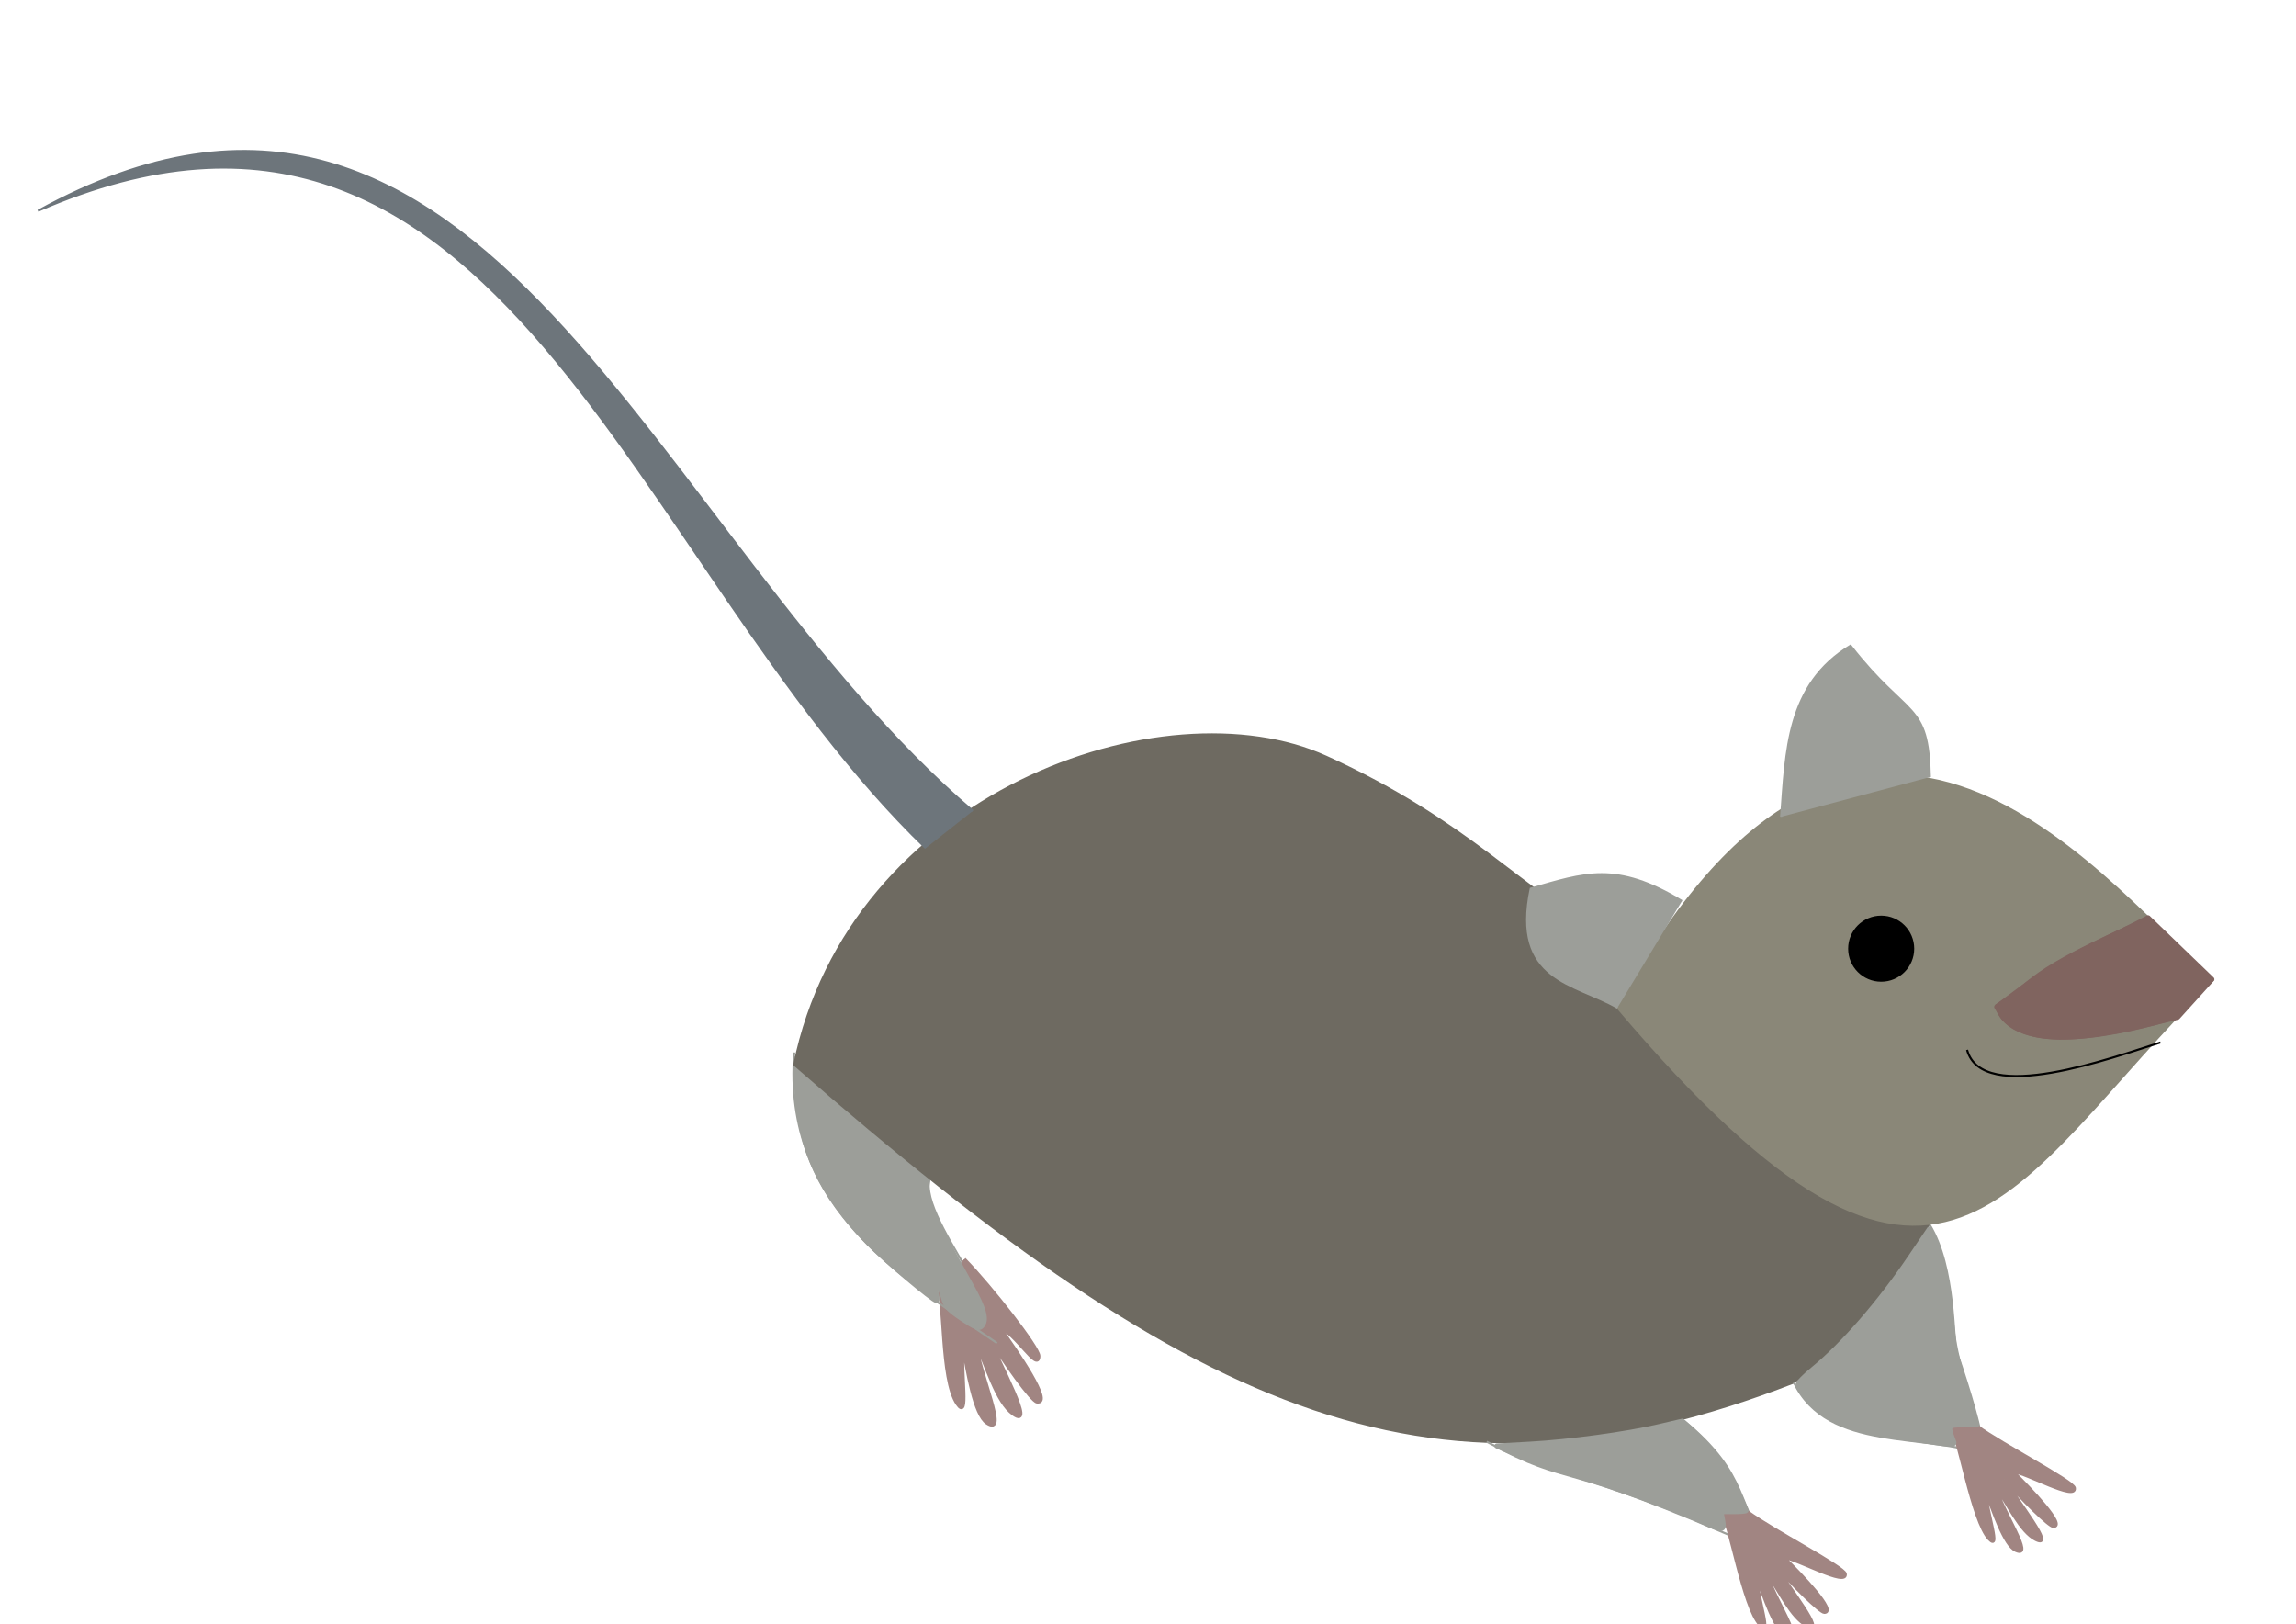
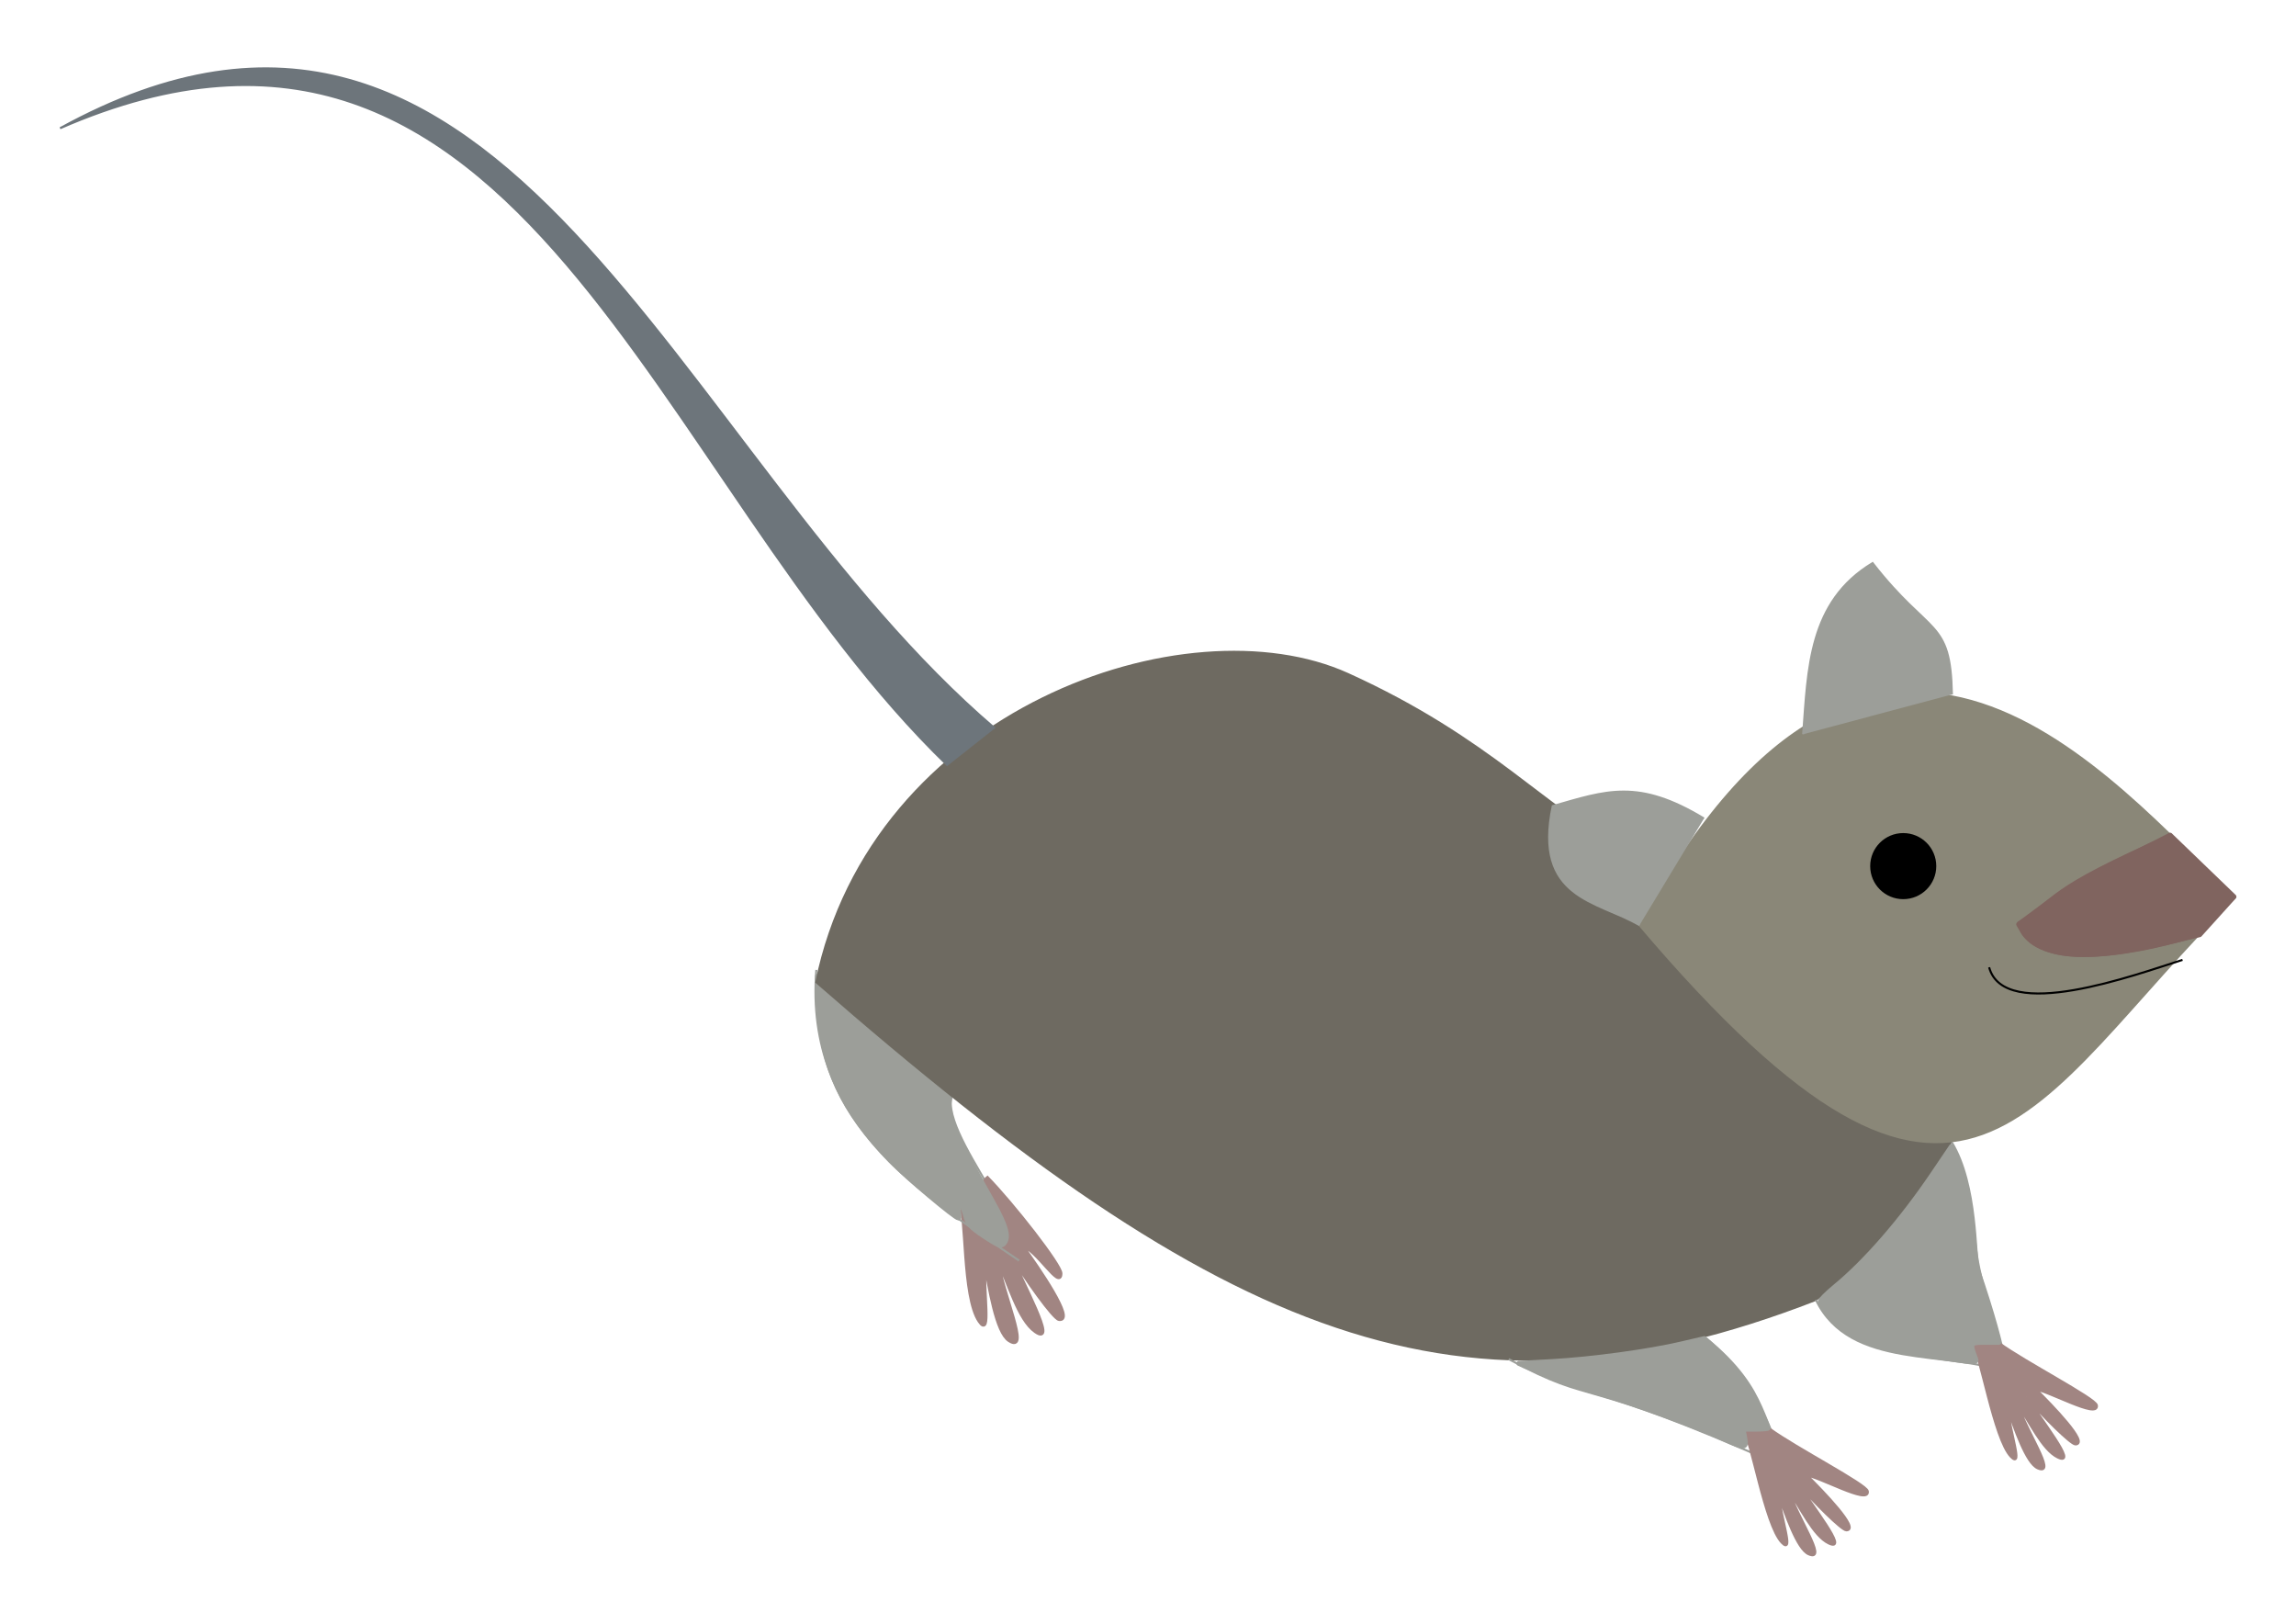
<svg xmlns="http://www.w3.org/2000/svg" xmlns:ns1="http://www.openswatchbook.org/uri/2009/osb" width="297mm" height="210mm" viewBox="0 0 1052.362 744.094" id="svg2" version="1.1">
  <defs id="defs4">
    <linearGradient id="linearGradient4824" ns1:paint="solid">
      <stop style="stop-color:#000000;stop-opacity:1;" offset="0" id="stop4826" />
    </linearGradient>
  </defs>
  <g id="layer1" transform="translate(0,-308.2677)">
-     <path style="fill:none;fill-rule:evenodd;stroke:#9c9e99;stroke-width:0.938px;stroke-linecap:butt;stroke-linejoin:miter;stroke-opacity:1" d="m 449.461,916.281 c 17.767,-3.146 -38.679,-60.412 -19.923,-72.865" id="path952" />
-     <path style="fill:#a18582;fill-opacity:1;fill-rule:evenodd;stroke:#a18582;stroke-width:1.736px;stroke-linecap:butt;stroke-linejoin:miter;stroke-opacity:1" d="m 429.779,897.368 c 3.471,4.763 1.367,42.866 9.063,54.167 5.29,7.768 1.304,-13.129 2.368,-27.888 2.312,13.087 5.515,32.914 11.249,36.648 9.695,6.312 -3.526,-21.845 -5.461,-37.437 5.412,11.381 9.782,27.877 17.473,33.318 10.286,7.277 -6.465,-22.617 -11.685,-35.949 7.401,12.345 20.195,30.057 22.549,30.378 7.156,0.978 -9.067,-22.728 -17.146,-33.908 7.068,1.923 17.776,20.453 17.795,12.982 0.005,-3.743 -21.633,-31.584 -34.081,-44.291" id="path1411" />
-     <path style="fill:none;fill-rule:evenodd;stroke:#9c9e99;stroke-width:0.938px;stroke-linecap:butt;stroke-linejoin:miter;stroke-opacity:1" d="m 364.054,790.585 c -5.547,70.499 48.955,103.087 92.906,133.195" id="path950" />
-     <path style="opacity:1;fill:#9c9e99;fill-opacity:1;stroke:#9c9e99;stroke-width:2.273;stroke-linecap:round;stroke-linejoin:round;stroke-miterlimit:4;stroke-dasharray:none;stroke-dashoffset:0;stroke-opacity:1" d="m 441.016,912.645 c -6.326,-4.226 -7.534,-5.592 -8.579,-9.697 -1.458,-5.729 -4.584,-7.784 -3.359,-2.208 0.428,1.949 0.508,3.544 0.178,3.544 -1.567,0 -23.805,-18.732 -31.132,-26.223 -22.034,-22.528 -31.639,-43.245 -32.895,-70.945 l -0.618,-13.638 2.7,2.373 c 12.636,11.103 55.33,46.622 58.754,48.881 0.202,0.133 -0.109,1.965 -0.69,4.071 -2.064,7.475 1.164,15.433 19.51,48.093 6.377,11.353 7.692,16.47 4.939,19.223 -1.169,1.169 -2.851,0.505 -8.808,-3.474 z" id="path846" />
-     <path style="fill:#6e6a61;fill-opacity:1;fill-rule:evenodd;stroke:#6e6a61;stroke-width:0.938px;stroke-linecap:butt;stroke-linejoin:miter;stroke-opacity:1" d="M 364.054,796.21 C 389.627,671.294 533.73,621.408 607.781,655.028 738.975,714.591 707.369,784.281 945.922,747.343 910.847,815.524 884.904,892.938 822.22,941.792 659.346,1005.001 551.519,959.953 364.054,796.21 Z" id="path944" />
-     <path style="fill:#6d757b;fill-opacity:1;fill-rule:evenodd;stroke:#6d757b;stroke-width:0.938px;stroke-linecap:butt;stroke-linejoin:miter;stroke-opacity:1" d="M 445.879,679.894 C 298.36,553.986 221.936,292.405 17.434,404.87 229.374,312.452 288.709,566.033 424.287,696.941" id="path948" />
-     <path style="fill:none;fill-rule:evenodd;stroke:#9c9e99;stroke-width:0.938px;stroke-linecap:butt;stroke-linejoin:miter;stroke-opacity:1" d="m 681.411,968.952 c 41.654,22.474 28.704,5.965 125.011,48.868" id="path954" />
-     <path style="fill:none;fill-rule:evenodd;stroke:#9c9e99;stroke-width:0.938px;stroke-linecap:butt;stroke-linejoin:miter;stroke-opacity:1" d="m 811.82,1018.957 c -16.471,-20.647 -9.221,-34.282 -39.914,-59.567" id="path956" />
-     <path style="fill:#8a8778;fill-rule:evenodd;stroke:#8a8778;stroke-width:0.938px;stroke-linecap:butt;stroke-linejoin:miter;stroke-opacity:1;fill-opacity:1" d="M 741.359,770.072 C 892.131,947.69 919.028,851.66 1014.11,757.571 958.372,705.128 851.09,568.883 741.359,770.072 Z" id="path958" />
-     <path id="path960" d="m 822.22,941.792 c 15.7,32.521 60.792,22.587 88.005,33.518 -10.031,15.281 14.608,33.773 -13.432,-47.697 -1.709,-4.965 -0.339,-38.392 -12.306,-58.041" style="fill:none;fill-rule:evenodd;stroke:#9c9e99;stroke-width:0.938px;stroke-linecap:butt;stroke-linejoin:miter;stroke-opacity:1" />
-     <path style="fill:#9c9e99;fill-rule:evenodd;stroke:#9c9e99;stroke-width:0.938px;stroke-linecap:butt;stroke-linejoin:miter;stroke-opacity:1;fill-opacity:1" d="m 816.366,682.564 c 2.262,-29.847 2.389,-60.644 31.821,-78.416 26.407,33.895 35.706,25.25 36.367,60.232" id="path1550" />
-     <path style="fill:#9c9e99;fill-rule:evenodd;stroke:#9c9e99;stroke-width:0.938px;stroke-linecap:butt;stroke-linejoin:miter;stroke-opacity:1;fill-opacity:1" d="m 770.907,721.204 c -30.25,-18.311 -44.702,-12.696 -69.324,-5.682 -8.881,42.537 20.313,43.191 39.776,54.55" id="path1552" />
-     <path style="fill:none;fill-rule:evenodd;stroke:#000000;stroke-width:0.938px;stroke-linecap:butt;stroke-linejoin:miter;stroke-opacity:1" d="m 901.6,789.392 c 6.989,25.536 66.941,3.424 88.644,-3.409" id="path2166" />
-     <path id="path1413" d="m 789.169,1001.691 c 3.465,3.392 9.767,43.075 17.549,51.197 5.349,5.584 -0.728,-10.83 -1.872,-22.95 3.656,10.304 8.952,25.956 14.113,28.205 8.725,3.802 -5.832,-17.245 -9.524,-29.633 5.939,8.498 11.729,21.288 18.71,24.656 9.336,4.505 -8.322,-17.472 -14.371,-27.578 7.684,9.01 20.474,21.64 22.428,21.581 5.939,-0.18 -10.449,-17.208 -18.525,-25.18 5.997,0.599 29.078,13.612 28.077,7.547 -0.502,-3.038 -32.884,-19.795 -44.712,-28.412" style="fill:#a18582;fill-rule:evenodd;stroke:#a18582;stroke-width:1.428px;stroke-linecap:butt;stroke-linejoin:miter;stroke-opacity:1;fill-opacity:1" />
-     <path style="fill:#a18582;fill-rule:evenodd;stroke:#a18582;stroke-width:1.428px;stroke-linecap:butt;stroke-linejoin:miter;stroke-opacity:1;fill-opacity:1" d="m 894.169,962.316 c 3.465,3.392 9.767,43.075 17.549,51.197 5.349,5.584 -0.728,-10.83 -1.872,-22.95 3.656,10.304 8.952,25.956 14.113,28.205 8.725,3.802 -5.832,-17.245 -9.524,-29.633 5.939,8.498 11.729,21.288 18.71,24.656 9.336,4.505 -8.322,-17.472 -14.371,-27.578 7.684,9.01 20.474,21.64 22.428,21.581 5.939,-0.18 -10.449,-17.208 -18.525,-25.18 5.997,0.599 29.078,13.612 28.077,7.548 -0.502,-3.038 -32.884,-19.795 -44.712,-28.412" id="path1415" />
-     <circle style="opacity:1;fill:#000000;fill-opacity:1;stroke:#000000;stroke-width:1.875;stroke-linecap:round;stroke-linejoin:round;stroke-miterlimit:4;stroke-dasharray:none;stroke-dashoffset:0;stroke-opacity:1" id="path1417" cx="862.234" cy="743.017" r="14.206" />
-     <path id="path852" d="m 914.782,769.05 c 6.989,25.536 61.259,12.515 82.962,5.682" style="fill:none;fill-rule:evenodd;stroke:#80645f;stroke-width:0.938px;stroke-linecap:butt;stroke-linejoin:miter;stroke-opacity:1" />
-     <path style="fill:none;fill-rule:evenodd;stroke:#80645f;stroke-width:0.938px;stroke-linecap:butt;stroke-linejoin:miter;stroke-opacity:1" d="m 914.782,769.05 c 19.643,-12.169 10.727,-14.309 70.529,-40.579" id="path856" />
-     <path style="opacity:1;fill:#80645f;fill-opacity:1;stroke:#80645f;stroke-width:2.424;stroke-linecap:round;stroke-linejoin:round;stroke-miterlimit:4;stroke-dasharray:none;stroke-dashoffset:0;stroke-opacity:1" d="m 996.796,506.099 c -8.383,-1.476 -15.758,-5.564 -18.486,-10.247 l -2.14,-3.674 14.094,-10.473 c 9.533,-7.084 19.594,-13.152 31.09,-18.752 9.348,-4.554 19.66,-9.643 22.916,-11.31 l 5.92,-3.031 15.605,15.04 15.605,15.04 -8.376,9.276 -8.376,9.276 -13.674,3.285 c -24.667,5.925 -42.029,7.71 -54.179,5.571 z" id="path860" transform="matrix(0.9375,0,0,0.9375,0,308.2677)" />
-     <path style="opacity:1;fill:#9c9e99;fill-opacity:1;stroke:#9c9e99;stroke-width:2.424;stroke-linecap:round;stroke-linejoin:round;stroke-miterlimit:4;stroke-dasharray:none;stroke-dashoffset:0;stroke-opacity:1" d="m 832.053,743.72 c -13.007,-5.991 -44.899,-17.619 -61.442,-22.402 -8.667,-2.506 -20.941,-6.794 -27.275,-9.529 l -11.516,-4.973 16.365,-0.906 c 19.297,-1.068 46.935,-4.829 62.9,-8.558 l 11.38,-2.658 6.016,5.455 c 8.404,7.62 16.321,18.447 21.101,28.857 2.236,4.871 4.066,9.098 4.066,9.395 0,0.296 -2.752,0.539 -6.116,0.539 h -6.116 l 0.796,4.243 c 0.983,5.24 0.147,5.285 -10.159,0.537 z" id="path862" transform="matrix(0.9375,0,0,0.9375,0,308.2677)" />
-     <path style="opacity:1;fill:#9c9e99;fill-opacity:1;stroke:#9c9e99;stroke-width:2.424;stroke-linecap:round;stroke-linejoin:round;stroke-miterlimit:4;stroke-dasharray:none;stroke-dashoffset:0;stroke-opacity:1" d="m 932.443,703.152 c -21.879,-3.27 -31.54,-6.058 -40.158,-11.588 -5.901,-3.787 -13.19,-12.05 -13.171,-14.932 0.005,-0.733 3.33,-4.061 7.389,-7.395 14.897,-12.235 32.608,-32.658 47.749,-55.063 l 9.054,-13.398 1.678,3.319 c 4.496,8.896 7.245,21.73 9.227,43.081 0.858,9.242 2.596,17.443 5.911,27.881 2.583,8.133 5.059,16.288 5.503,18.121 l 0.807,3.334 h -6.822 c -7.317,0 -7.487,0.286 -4.616,7.767 0.921,2.401 1.12,2.411 -22.551,-1.127 z" id="path864" transform="matrix(0.9375,0,0,0.9375,0,308.2677)" />
+     <path style="fill:none;fill-rule:evenodd;stroke:#9c9e99;stroke-width:0.938px;stroke-linecap:butt;stroke-linejoin:miter;stroke-opacity:1" d="m 459.563,878.446 c 17.767,-3.146 -38.679,-60.412 -19.923,-72.865" id="path952" />
+     <path style="fill:#a18582;fill-opacity:1;fill-rule:evenodd;stroke:#a18582;stroke-width:1.736px;stroke-linecap:butt;stroke-linejoin:miter;stroke-opacity:1" d="m 439.882,859.533 c 3.471,4.763 1.367,42.866 9.063,54.167 5.29,7.768 1.304,-13.129 2.368,-27.888 2.312,13.087 5.515,32.914 11.249,36.648 9.695,6.312 -3.526,-21.845 -5.461,-37.437 5.412,11.381 9.782,27.877 17.473,33.318 10.286,7.277 -6.465,-22.617 -11.685,-35.949 7.401,12.345 20.195,30.057 22.549,30.378 7.156,0.978 -9.067,-22.728 -17.146,-33.908 7.068,1.923 17.776,20.453 17.795,12.982 0.005,-3.743 -21.633,-31.584 -34.081,-44.291" id="path1411" />
+     <path style="fill:none;fill-rule:evenodd;stroke:#9c9e99;stroke-width:0.938px;stroke-linecap:butt;stroke-linejoin:miter;stroke-opacity:1" d="m 374.157,752.751 c -5.547,70.499 48.955,103.087 92.906,133.195" id="path950" />
+     <path style="opacity:1;fill:#9c9e99;fill-opacity:1;stroke:#9c9e99;stroke-width:2.273;stroke-linecap:round;stroke-linejoin:round;stroke-miterlimit:4;stroke-dasharray:none;stroke-dashoffset:0;stroke-opacity:1" d="m 451.119,874.81 c -6.326,-4.226 -7.534,-5.592 -8.579,-9.697 -1.458,-5.729 -4.584,-7.784 -3.359,-2.208 0.428,1.949 0.508,3.544 0.178,3.544 -1.567,0 -23.805,-18.732 -31.132,-26.223 -22.034,-22.528 -31.639,-43.245 -32.895,-70.945 l -0.618,-13.638 2.7,2.373 c 12.636,11.103 55.33,46.622 58.754,48.881 0.202,0.133 -0.109,1.965 -0.69,4.071 -2.064,7.475 1.164,15.433 19.51,48.093 6.377,11.353 7.692,16.47 4.939,19.223 -1.169,1.169 -2.851,0.505 -8.808,-3.474 z" id="path846" />
+     <path style="fill:#6e6a61;fill-opacity:1;fill-rule:evenodd;stroke:#6e6a61;stroke-width:0.938px;stroke-linecap:butt;stroke-linejoin:miter;stroke-opacity:1" d="M 374.157,758.376 C 399.729,633.459 543.832,583.573 617.884,617.193 749.078,676.756 717.472,746.446 956.025,709.508 920.95,777.689 895.006,855.103 832.322,903.957 669.448,967.167 561.622,922.118 374.157,758.376 Z" id="path944" />
+     <path style="fill:#6d757b;fill-opacity:1;fill-rule:evenodd;stroke:#6d757b;stroke-width:0.938px;stroke-linecap:butt;stroke-linejoin:miter;stroke-opacity:1" d="M 455.982,642.059 C 308.463,516.151 232.038,254.57 27.537,367.035 239.477,274.617 298.812,528.198 434.389,659.106" id="path948" />
+     <path style="fill:none;fill-rule:evenodd;stroke:#9c9e99;stroke-width:0.938px;stroke-linecap:butt;stroke-linejoin:miter;stroke-opacity:1" d="m 691.513,931.118 c 41.654,22.474 28.704,5.965 125.011,48.868" id="path954" />
+     <path style="fill:none;fill-rule:evenodd;stroke:#9c9e99;stroke-width:0.938px;stroke-linecap:butt;stroke-linejoin:miter;stroke-opacity:1" d="m 821.922,981.122 c -16.471,-20.647 -9.221,-34.282 -39.914,-59.567" id="path956" />
+     <path style="fill:#8a8778;fill-opacity:1;fill-rule:evenodd;stroke:#8a8778;stroke-width:0.938px;stroke-linecap:butt;stroke-linejoin:miter;stroke-opacity:1" d="M 751.462,732.237 C 902.233,909.855 929.131,813.825 1024.212,719.736 968.474,667.293 861.193,531.048 751.462,732.237 Z" id="path958" />
+     <path id="path960" d="m 832.322,903.957 c 15.7,32.521 60.792,22.587 88.005,33.518 -10.031,15.281 14.608,33.773 -13.432,-47.697 -1.709,-4.965 -0.339,-38.392 -12.306,-58.041" style="fill:none;fill-rule:evenodd;stroke:#9c9e99;stroke-width:0.938px;stroke-linecap:butt;stroke-linejoin:miter;stroke-opacity:1" />
+     <path style="fill:#9c9e99;fill-opacity:1;fill-rule:evenodd;stroke:#9c9e99;stroke-width:0.938px;stroke-linecap:butt;stroke-linejoin:miter;stroke-opacity:1" d="m 826.468,644.73 c 2.262,-29.847 2.389,-60.644 31.821,-78.416 26.407,33.895 35.706,25.25 36.367,60.232" id="path1550" />
+     <path style="fill:#9c9e99;fill-opacity:1;fill-rule:evenodd;stroke:#9c9e99;stroke-width:0.938px;stroke-linecap:butt;stroke-linejoin:miter;stroke-opacity:1" d="m 781.01,683.369 c -30.25,-18.311 -44.702,-12.696 -69.324,-5.682 -8.881,42.537 20.313,43.191 39.776,54.55" id="path1552" />
+     <path style="fill:none;fill-rule:evenodd;stroke:#000000;stroke-width:0.938px;stroke-linecap:butt;stroke-linejoin:miter;stroke-opacity:1" d="m 911.703,751.557 c 6.989,25.536 66.941,3.424 88.644,-3.409" id="path2166" />
+     <path id="path1413" d="m 799.271,963.856 c 3.465,3.392 9.767,43.075 17.549,51.197 5.349,5.584 -0.728,-10.83 -1.872,-22.95 3.656,10.304 8.952,25.956 14.113,28.205 8.725,3.802 -5.832,-17.245 -9.524,-29.633 5.939,8.498 11.729,21.288 18.71,24.656 9.336,4.505 -8.322,-17.472 -14.371,-27.579 7.684,9.01 20.474,21.64 22.428,21.581 5.939,-0.18 -10.449,-17.208 -18.525,-25.18 5.997,0.599 29.078,13.612 28.077,7.547 -0.502,-3.038 -32.884,-19.795 -44.712,-28.412" style="fill:#a18582;fill-opacity:1;fill-rule:evenodd;stroke:#a18582;stroke-width:1.428px;stroke-linecap:butt;stroke-linejoin:miter;stroke-opacity:1" />
+     <path style="fill:#a18582;fill-opacity:1;fill-rule:evenodd;stroke:#a18582;stroke-width:1.428px;stroke-linecap:butt;stroke-linejoin:miter;stroke-opacity:1" d="m 904.271,924.481 c 3.465,3.392 9.767,43.075 17.549,51.197 5.349,5.584 -0.728,-10.83 -1.872,-22.95 3.656,10.304 8.952,25.956 14.113,28.205 8.725,3.802 -5.832,-17.245 -9.524,-29.633 5.939,8.498 11.729,21.288 18.71,24.656 9.336,4.505 -8.322,-17.472 -14.371,-27.578 7.684,9.01 20.474,21.64 22.428,21.581 5.939,-0.18 -10.449,-17.208 -18.525,-25.18 5.997,0.599 29.078,13.612 28.077,7.548 -0.502,-3.038 -32.884,-19.795 -44.712,-28.412" id="path1415" />
+     <circle style="opacity:1;fill:#000000;fill-opacity:1;stroke:#000000;stroke-width:1.875;stroke-linecap:round;stroke-linejoin:round;stroke-miterlimit:4;stroke-dasharray:none;stroke-dashoffset:0;stroke-opacity:1" id="path1417" cx="872.337" cy="705.183" r="14.206" />
+     <path id="path852" d="m 924.885,731.215 c 6.989,25.536 61.259,12.515 82.962,5.682" style="fill:none;fill-rule:evenodd;stroke:#80645f;stroke-width:0.938px;stroke-linecap:butt;stroke-linejoin:miter;stroke-opacity:1" />
+     <path style="fill:none;fill-rule:evenodd;stroke:#80645f;stroke-width:0.938px;stroke-linecap:butt;stroke-linejoin:miter;stroke-opacity:1" d="m 924.885,731.215 c 19.643,-12.169 10.727,-14.309 70.529,-40.579" id="path856" />
+     <path style="opacity:1;fill:#80645f;fill-opacity:1;stroke:#80645f;stroke-width:2.273;stroke-linecap:round;stroke-linejoin:round;stroke-miterlimit:4;stroke-dasharray:none;stroke-dashoffset:0;stroke-opacity:1" d="m 944.598,744.901 c -7.859,-1.384 -14.773,-5.217 -17.33,-9.607 l -2.006,-3.444 13.213,-9.818 c 8.937,-6.641 18.369,-12.33 29.147,-17.58 8.764,-4.269 18.432,-9.04 21.484,-10.603 l 5.55,-2.841 14.63,14.1 14.63,14.1 -7.852,8.696 -7.852,8.696 -12.82,3.079 c -23.126,5.555 -39.402,7.229 -50.793,5.223 z" id="path860" />
+     <path style="opacity:1;fill:#9c9e99;fill-opacity:1;stroke:#9c9e99;stroke-width:2.273;stroke-linecap:round;stroke-linejoin:round;stroke-miterlimit:4;stroke-dasharray:none;stroke-dashoffset:0;stroke-opacity:1" d="m 790.152,967.671 c -12.194,-5.617 -42.093,-16.518 -57.602,-21.002 -8.126,-2.349 -19.632,-6.369 -25.57,-8.933 l -10.796,-4.662 15.342,-0.849 c 18.09,-1.002 44.002,-4.527 58.969,-8.023 l 10.669,-2.492 5.64,5.114 c 7.879,7.144 15.301,17.294 19.782,27.054 2.097,4.566 3.812,8.53 3.812,8.808 0,0.278 -2.58,0.505 -5.734,0.505 h -5.734 l 0.746,3.978 c 0.922,4.913 0.138,4.954 -9.524,0.504 z" id="path862" />
+     <path style="opacity:1;fill:#9c9e99;fill-opacity:1;stroke:#9c9e99;stroke-width:2.273;stroke-linecap:round;stroke-linejoin:round;stroke-miterlimit:4;stroke-dasharray:none;stroke-dashoffset:0;stroke-opacity:1" d="m 884.268,929.638 c -20.511,-3.066 -29.568,-5.679 -37.648,-10.864 -5.533,-3.55 -12.366,-11.297 -12.348,-13.999 0.005,-0.688 3.122,-3.807 6.927,-6.932 13.966,-11.47 30.57,-30.617 44.765,-51.622 l 8.488,-12.56 1.573,3.111 c 4.215,8.34 6.793,20.372 8.65,40.389 0.804,8.665 2.434,16.353 5.542,26.139 2.422,7.625 4.743,15.27 5.159,16.989 l 0.756,3.125 h -6.395 c -6.86,0 -7.019,0.268 -4.328,7.281 0.864,2.251 1.05,2.26 -21.141,-1.056 z" id="path864" />
  </g>
</svg>
